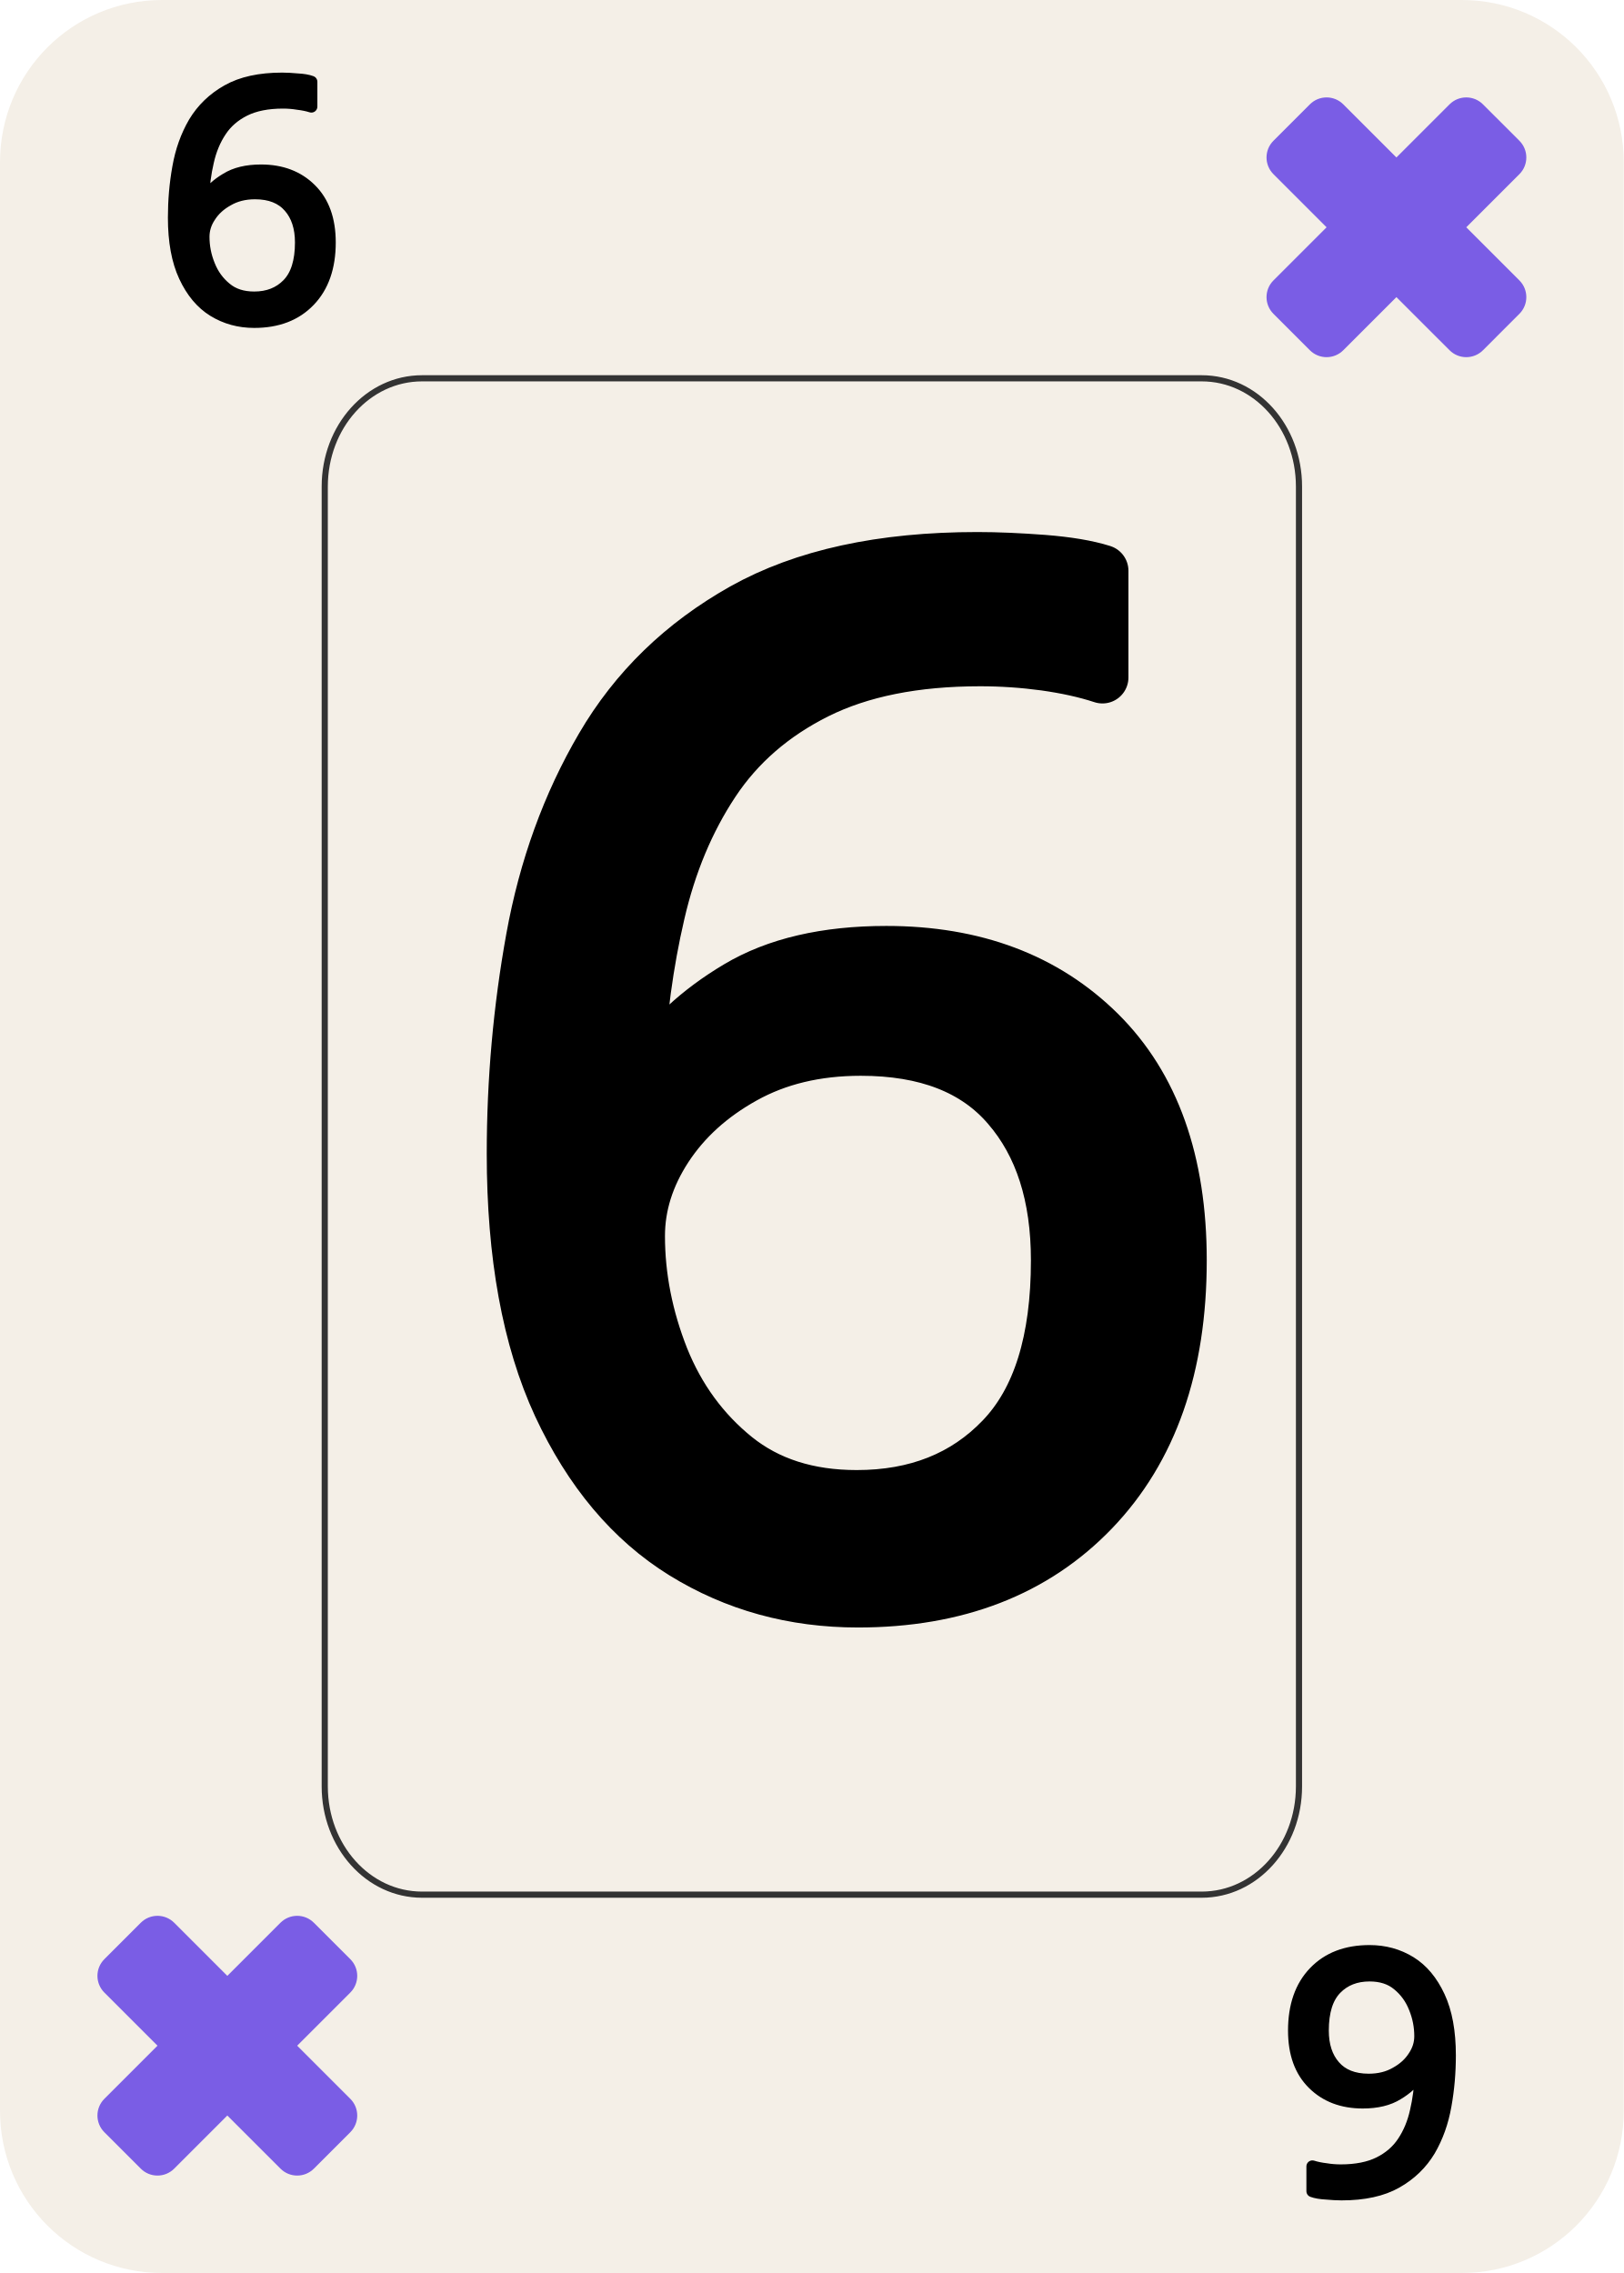
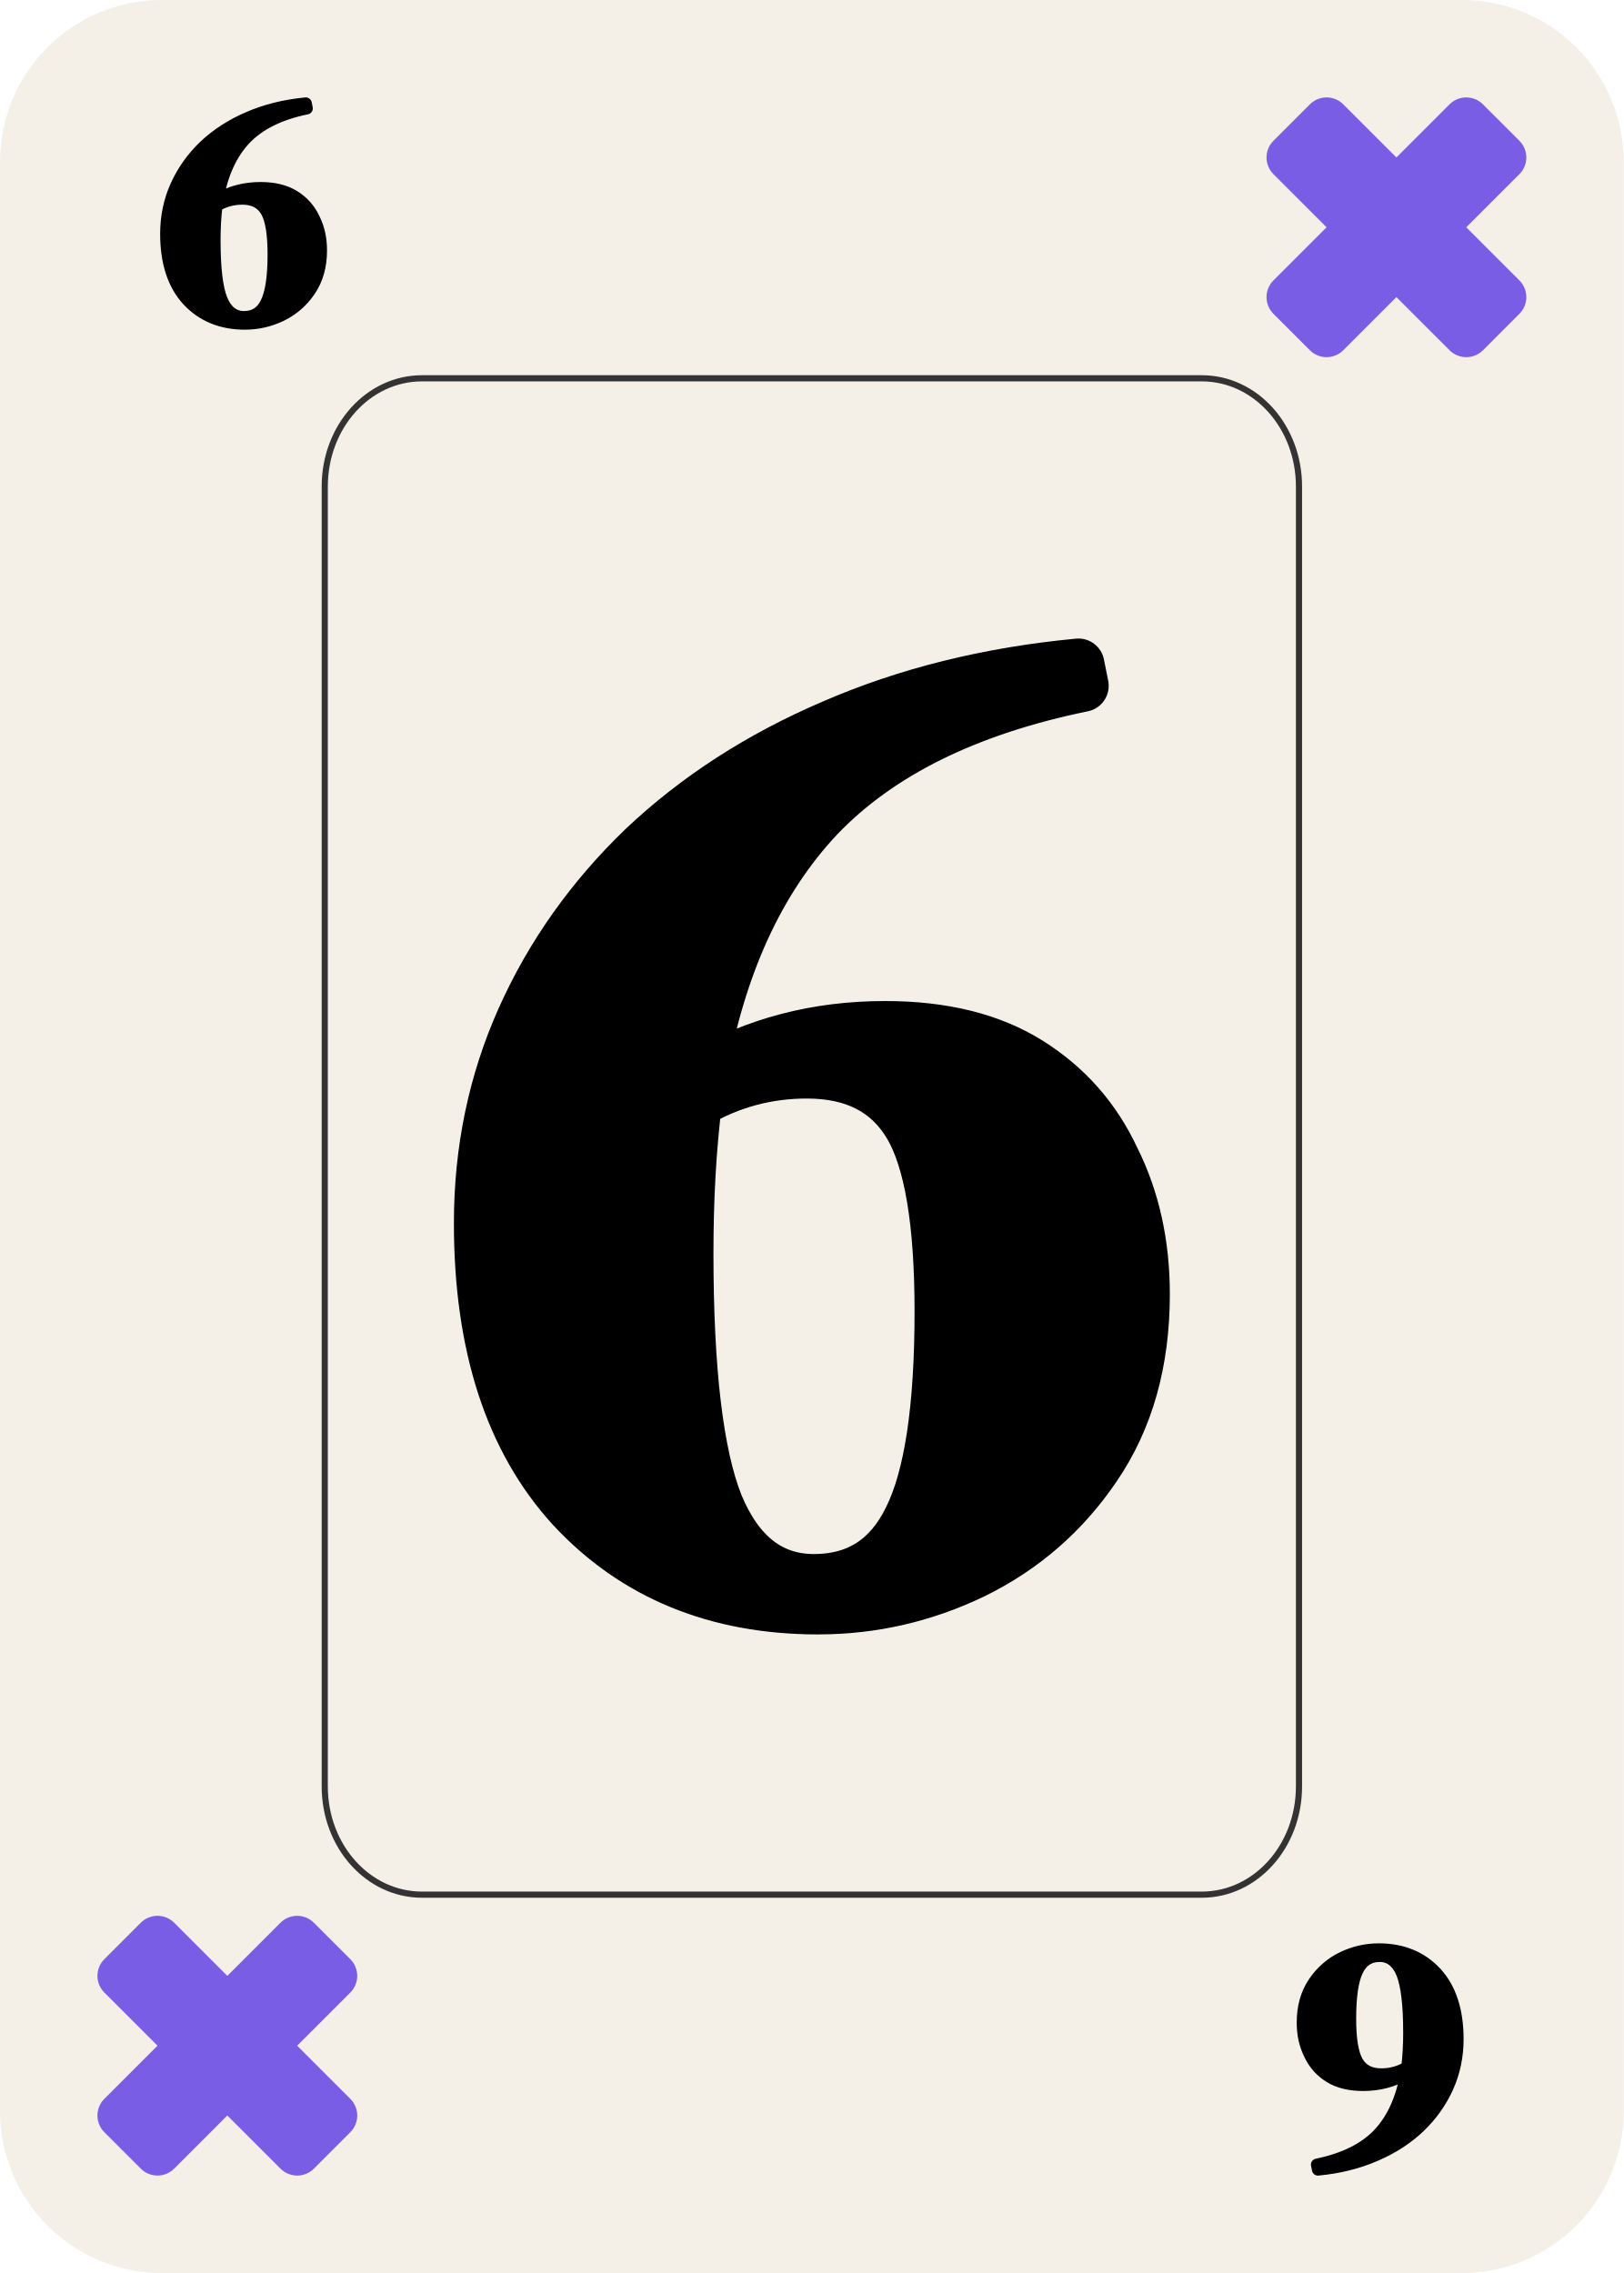
<svg xmlns="http://www.w3.org/2000/svg" width="63.5mm" height="88.9mm" viewBox="0 0 63.5 88.9" version="1.1" id="svg1">
  <defs id="defs1" />
  <g id="layer1" transform="translate(-821.679,113.4458)">
    <g id="g5">
      <path id="path44" style="fill:#f4efe7;stroke:none;stroke-width:3.81;stroke-linecap:round;paint-order:markers fill stroke" d="m 828.021,-113.446 h 50.817 c 3.513,0 6.342,2.832 6.342,6.35 v 76.2 c 0,3.518 -2.828,6.35 -6.342,6.35 h -50.817 c -3.513,0 -6.342,-2.832 -6.342,-6.35 v -76.2 c 0,-3.518 2.828,-6.35 6.342,-6.35 z" />
      <path id="path53" style="fill:#7a5de5;fill-opacity:1;stroke-width:1.776;stroke-linecap:round;paint-order:markers fill stroke" d="m 879.674,-109.364 c -0.362,-0.362 -0.945,-0.362 -1.308,-1e-5 l -0.711,0.711 -0.712,0.712 -0.654,0.654 -1.366,-1.366 -0.711,-0.711 c -0.362,-0.362 -0.946,-0.362 -1.308,-2e-5 l -1.423,1.423 c -0.362,0.362 -0.362,0.946 0,1.308 l 1.423,1.423 0.654,0.654 -1.366,1.366 -0.711,0.711 c -0.362,0.362 -0.362,0.946 0,1.308 l 1.423,1.423 c 0.362,0.362 0.946,0.362 1.308,10e-6 l 1.423,-1.423 0.654,-0.654 0.654,0.654 0.712,0.712 0.712,0.711 c 0.362,0.362 0.946,0.362 1.308,-2e-5 l 1.423,-1.423 c 0.362,-0.362 0.362,-0.946 0,-1.308 l -0.711,-0.711 -0.712,-0.712 -0.654,-0.654 0.654,-0.654 0.712,-0.712 0.711,-0.711 c 0.362,-0.362 0.362,-0.946 0,-1.308 z" />
      <path id="path74" style="fill:#7a5de5;fill-opacity:1;stroke-width:1.776;stroke-linecap:round;paint-order:markers fill stroke" d="m 833.954,-38.244 c -0.362,-0.362 -0.945,-0.362 -1.308,-1e-5 l -0.711,0.711 -0.712,0.712 -0.654,0.654 -1.366,-1.366 -0.711,-0.711 c -0.362,-0.362 -0.946,-0.362 -1.308,-2e-5 l -1.423,1.423 c -0.362,0.362 -0.362,0.946 0,1.308 l 1.423,1.423 0.654,0.654 -1.366,1.366 -0.711,0.711 c -0.362,0.362 -0.362,0.946 0,1.308 l 1.423,1.423 c 0.362,0.362 0.946,0.362 1.308,10e-6 l 1.423,-1.423 0.654,-0.654 0.654,0.654 0.712,0.712 0.712,0.711 c 0.362,0.362 0.946,0.362 1.308,-2e-5 l 1.423,-1.423 c 0.362,-0.362 0.362,-0.946 0,-1.308 l -0.711,-0.711 -0.712,-0.712 -0.654,-0.654 0.654,-0.654 0.712,-0.712 0.711,-0.711 c 0.362,-0.362 0.362,-0.946 0,-1.308 z" />
-       <text xml:space="preserve" style="font-size:12.973px;line-height:0.9;font-family:'DM Serif Display';-inkscape-font-specification:'DM Serif Display';text-align:start;letter-spacing:0px;word-spacing:0px;writing-mode:lr-tb;direction:ltr;text-anchor:start;fill:#000000;fill-opacity:1;stroke:#000000;stroke-width:0.47;stroke-linecap:round;stroke-linejoin:round;stroke-miterlimit:1.1;stroke-dasharray:none;stroke-opacity:1;paint-order:stroke fill markers" x="827.761" y="-100.981" id="text74">
-         <tspan id="tspan74" style="font-size:12.973px;fill:#000000;fill-opacity:1;stroke:#000000;stroke-width:0.47;stroke-linecap:round;stroke-linejoin:round;stroke-dasharray:none;stroke-opacity:1" x="827.761" y="-100.981">6</tspan>
-       </text>
+       <g aria-label="6" id="text74" style="font-size:12.973px;line-height:0.9;font-family:'DM Serif Display';-inkscape-font-specification:'DM Serif Display';letter-spacing:0px;word-spacing:0px;stroke:#000000;stroke-width:0.47;stroke-linecap:round;stroke-linejoin:round;stroke-miterlimit:1.1;paint-order:stroke fill markers">
+         <path d="m 831.264,-100.786 q -1.388,0 -2.244,-0.921 -0.843,-0.921 -0.843,-2.595 0,-0.999 0.389,-1.868 0.389,-0.869 1.103,-1.557 0.726,-0.688 1.725,-1.116 1.012,-0.441 2.244,-0.558 l 0.039,0.195 q -1.583,0.324 -2.413,1.194 -0.817,0.869 -1.077,2.361 0.752,-0.441 1.686,-0.441 0.791,0 1.31,0.324 0.519,0.324 0.778,0.882 0.272,0.545 0.272,1.232 0,0.921 -0.441,1.57 -0.428,0.636 -1.116,0.973 -0.675,0.324 -1.414,0.324 z m -1.194,-3.243 q 0,1.609 0.272,2.296 0.285,0.688 0.882,0.688 0.597,0 0.869,-0.558 0.285,-0.571 0.285,-1.894 0,-1.219 -0.285,-1.699 -0.285,-0.48 -0.934,-0.48 -0.545,0 -1.012,0.272 -0.078,0.623 -0.078,1.375 z" id="path18" />
+       </g>
      <path id="path75" style="fill:none;fill-opacity:0;stroke:#333333;stroke-width:0.241;stroke-linecap:round;stroke-dasharray:none;stroke-opacity:1;paint-order:markers fill stroke" d="m 838.184,-98.65 h 30.49 c 2.108,0 3.805,1.889 3.805,4.236 v 50.835 c 0,2.347 -1.697,4.236 -3.805,4.236 h -30.49 c -2.108,0 -3.805,-1.889 -3.805,-4.236 v -50.835 c 0,-2.347 1.697,-4.236 3.805,-4.236 z" />
-       <text xml:space="preserve" style="font-size:55.599px;line-height:0.9;font-family:'DM Serif Display';-inkscape-font-specification:'DM Serif Display';text-align:start;letter-spacing:0px;word-spacing:0px;writing-mode:lr-tb;direction:ltr;text-anchor:start;fill:#000000;fill-opacity:1;stroke:#000000;stroke-width:2.032;stroke-linecap:round;stroke-linejoin:round;stroke-miterlimit:1.1;stroke-dasharray:none;stroke-opacity:1;paint-order:stroke fill markers" x="838.667" y="-51.371" id="text86">
-         <tspan id="tspan86" style="font-size:55.599px;fill:#000000;fill-opacity:1;stroke:#000000;stroke-width:2.032;stroke-linecap:round;stroke-linejoin:round;stroke-dasharray:none;stroke-opacity:1" x="838.667" y="-51.371">6</tspan>
-       </text>
-       <text xml:space="preserve" style="font-size:12.973px;line-height:0.9;font-family:'DM Serif Display';-inkscape-font-specification:'DM Serif Display';text-align:start;letter-spacing:0px;word-spacing:0px;writing-mode:lr-tb;direction:ltr;text-anchor:start;fill:#000000;fill-opacity:1;stroke:#000000;stroke-width:0.47;stroke-linecap:round;stroke-linejoin:round;stroke-miterlimit:1.1;stroke-dasharray:none;stroke-opacity:1;paint-order:stroke fill markers" x="-879.097" y="37.011" id="text98" transform="scale(-1)">
-         <tspan id="tspan98" style="font-size:12.973px;fill:#000000;fill-opacity:1;stroke:#000000;stroke-width:0.47;stroke-linecap:round;stroke-linejoin:round;stroke-dasharray:none;stroke-opacity:1" x="-879.097" y="37.011">6</tspan>
-       </text>
+       <g aria-label="6" id="text86" style="font-size:55.599px;line-height:0.9;font-family:'DM Serif Display';-inkscape-font-specification:'DM Serif Display';letter-spacing:0px;word-spacing:0px;stroke:#000000;stroke-width:2.032;stroke-linecap:round;stroke-linejoin:round;stroke-miterlimit:1.1;paint-order:stroke fill markers">
+         <path d="m 853.679,-50.537 q -5.949,0 -9.619,-3.948 -3.614,-3.948 -3.614,-11.12 0,-4.281 1.668,-8.006 1.668,-3.725 4.726,-6.672 3.114,-2.947 7.395,-4.782 4.337,-1.89 9.619,-2.391 l 0.167,0.834 q -6.783,1.39 -10.341,5.115 -3.503,3.725 -4.615,10.119 3.225,-1.89 7.228,-1.89 3.392,0 5.615,1.39 2.224,1.39 3.336,3.781 1.168,2.335 1.168,5.282 0,3.948 -1.89,6.727 -1.835,2.724 -4.782,4.17 -2.891,1.39 -6.06,1.39 z m -5.115,-13.9 q 0,6.894 1.168,9.841 1.223,2.947 3.781,2.947 2.558,0 3.725,-2.391 1.223,-2.446 1.223,-8.117 0,-5.226 -1.223,-7.283 -1.223,-2.057 -4.003,-2.057 -2.335,0 -4.337,1.168 -0.334,2.669 -0.334,5.893 z" id="path21" />
+       </g>
+       <g aria-label="6" transform="scale(-1)" id="text98" style="font-size:12.973px;line-height:0.9;font-family:'DM Serif Display';-inkscape-font-specification:'DM Serif Display';letter-spacing:0px;word-spacing:0px;stroke:#000000;stroke-width:0.47;stroke-linecap:round;stroke-linejoin:round;stroke-miterlimit:1.1;paint-order:stroke fill markers">
+         <path d="m -875.594,37.205 q -1.388,0 -2.244,-0.921 -0.843,-0.921 -0.843,-2.595 0,-0.999 0.389,-1.868 0.389,-0.869 1.103,-1.557 0.726,-0.688 1.725,-1.116 1.012,-0.441 2.244,-0.558 l 0.039,0.195 q -1.583,0.324 -2.413,1.194 -0.817,0.869 -1.077,2.361 0.752,-0.441 1.686,-0.441 0.791,0 1.31,0.324 0.519,0.324 0.778,0.882 0.272,0.545 0.272,1.232 0,0.921 -0.441,1.57 -0.428,0.636 -1.116,0.973 -0.675,0.324 -1.414,0.324 z m -1.194,-3.243 q 0,1.609 0.272,2.296 0.285,0.688 0.882,0.688 0.597,0 0.869,-0.558 0.285,-0.571 0.285,-1.894 0,-1.219 -0.285,-1.699 -0.285,-0.48 -0.934,-0.48 -0.545,0 -1.012,0.272 -0.078,0.623 -0.078,1.375 z" id="path24" />
+       </g>
    </g>
  </g>
</svg>
